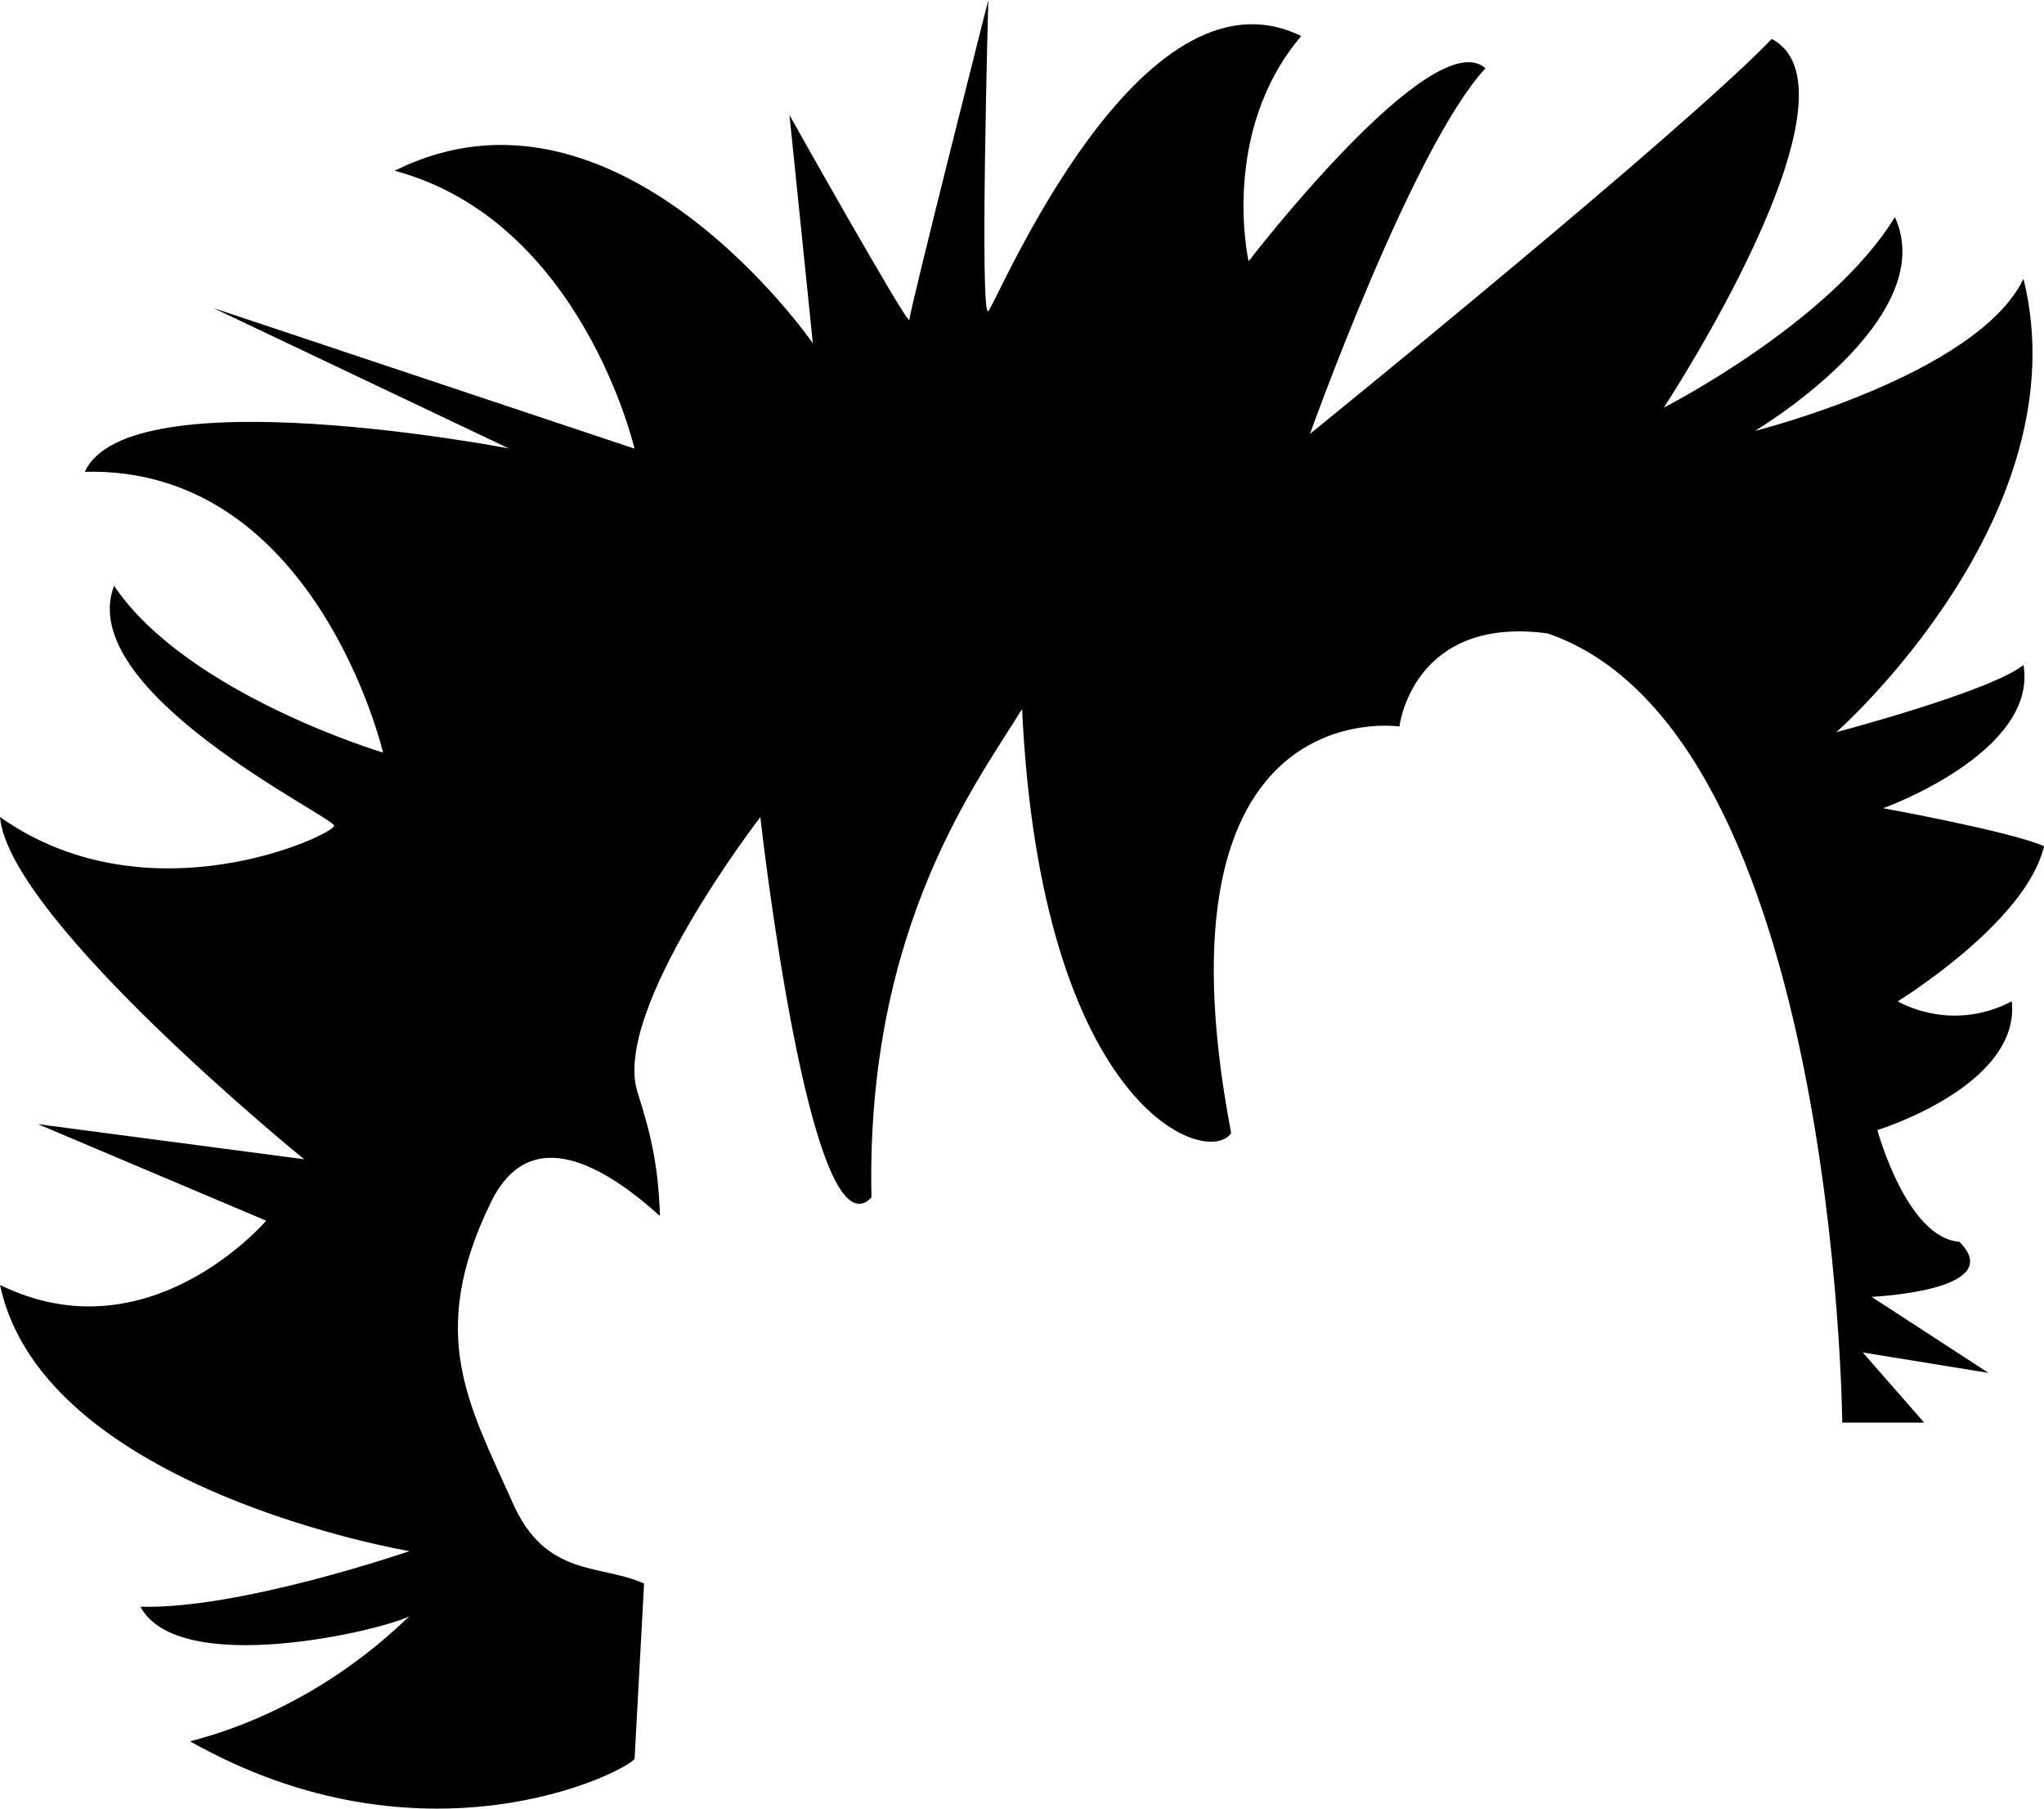
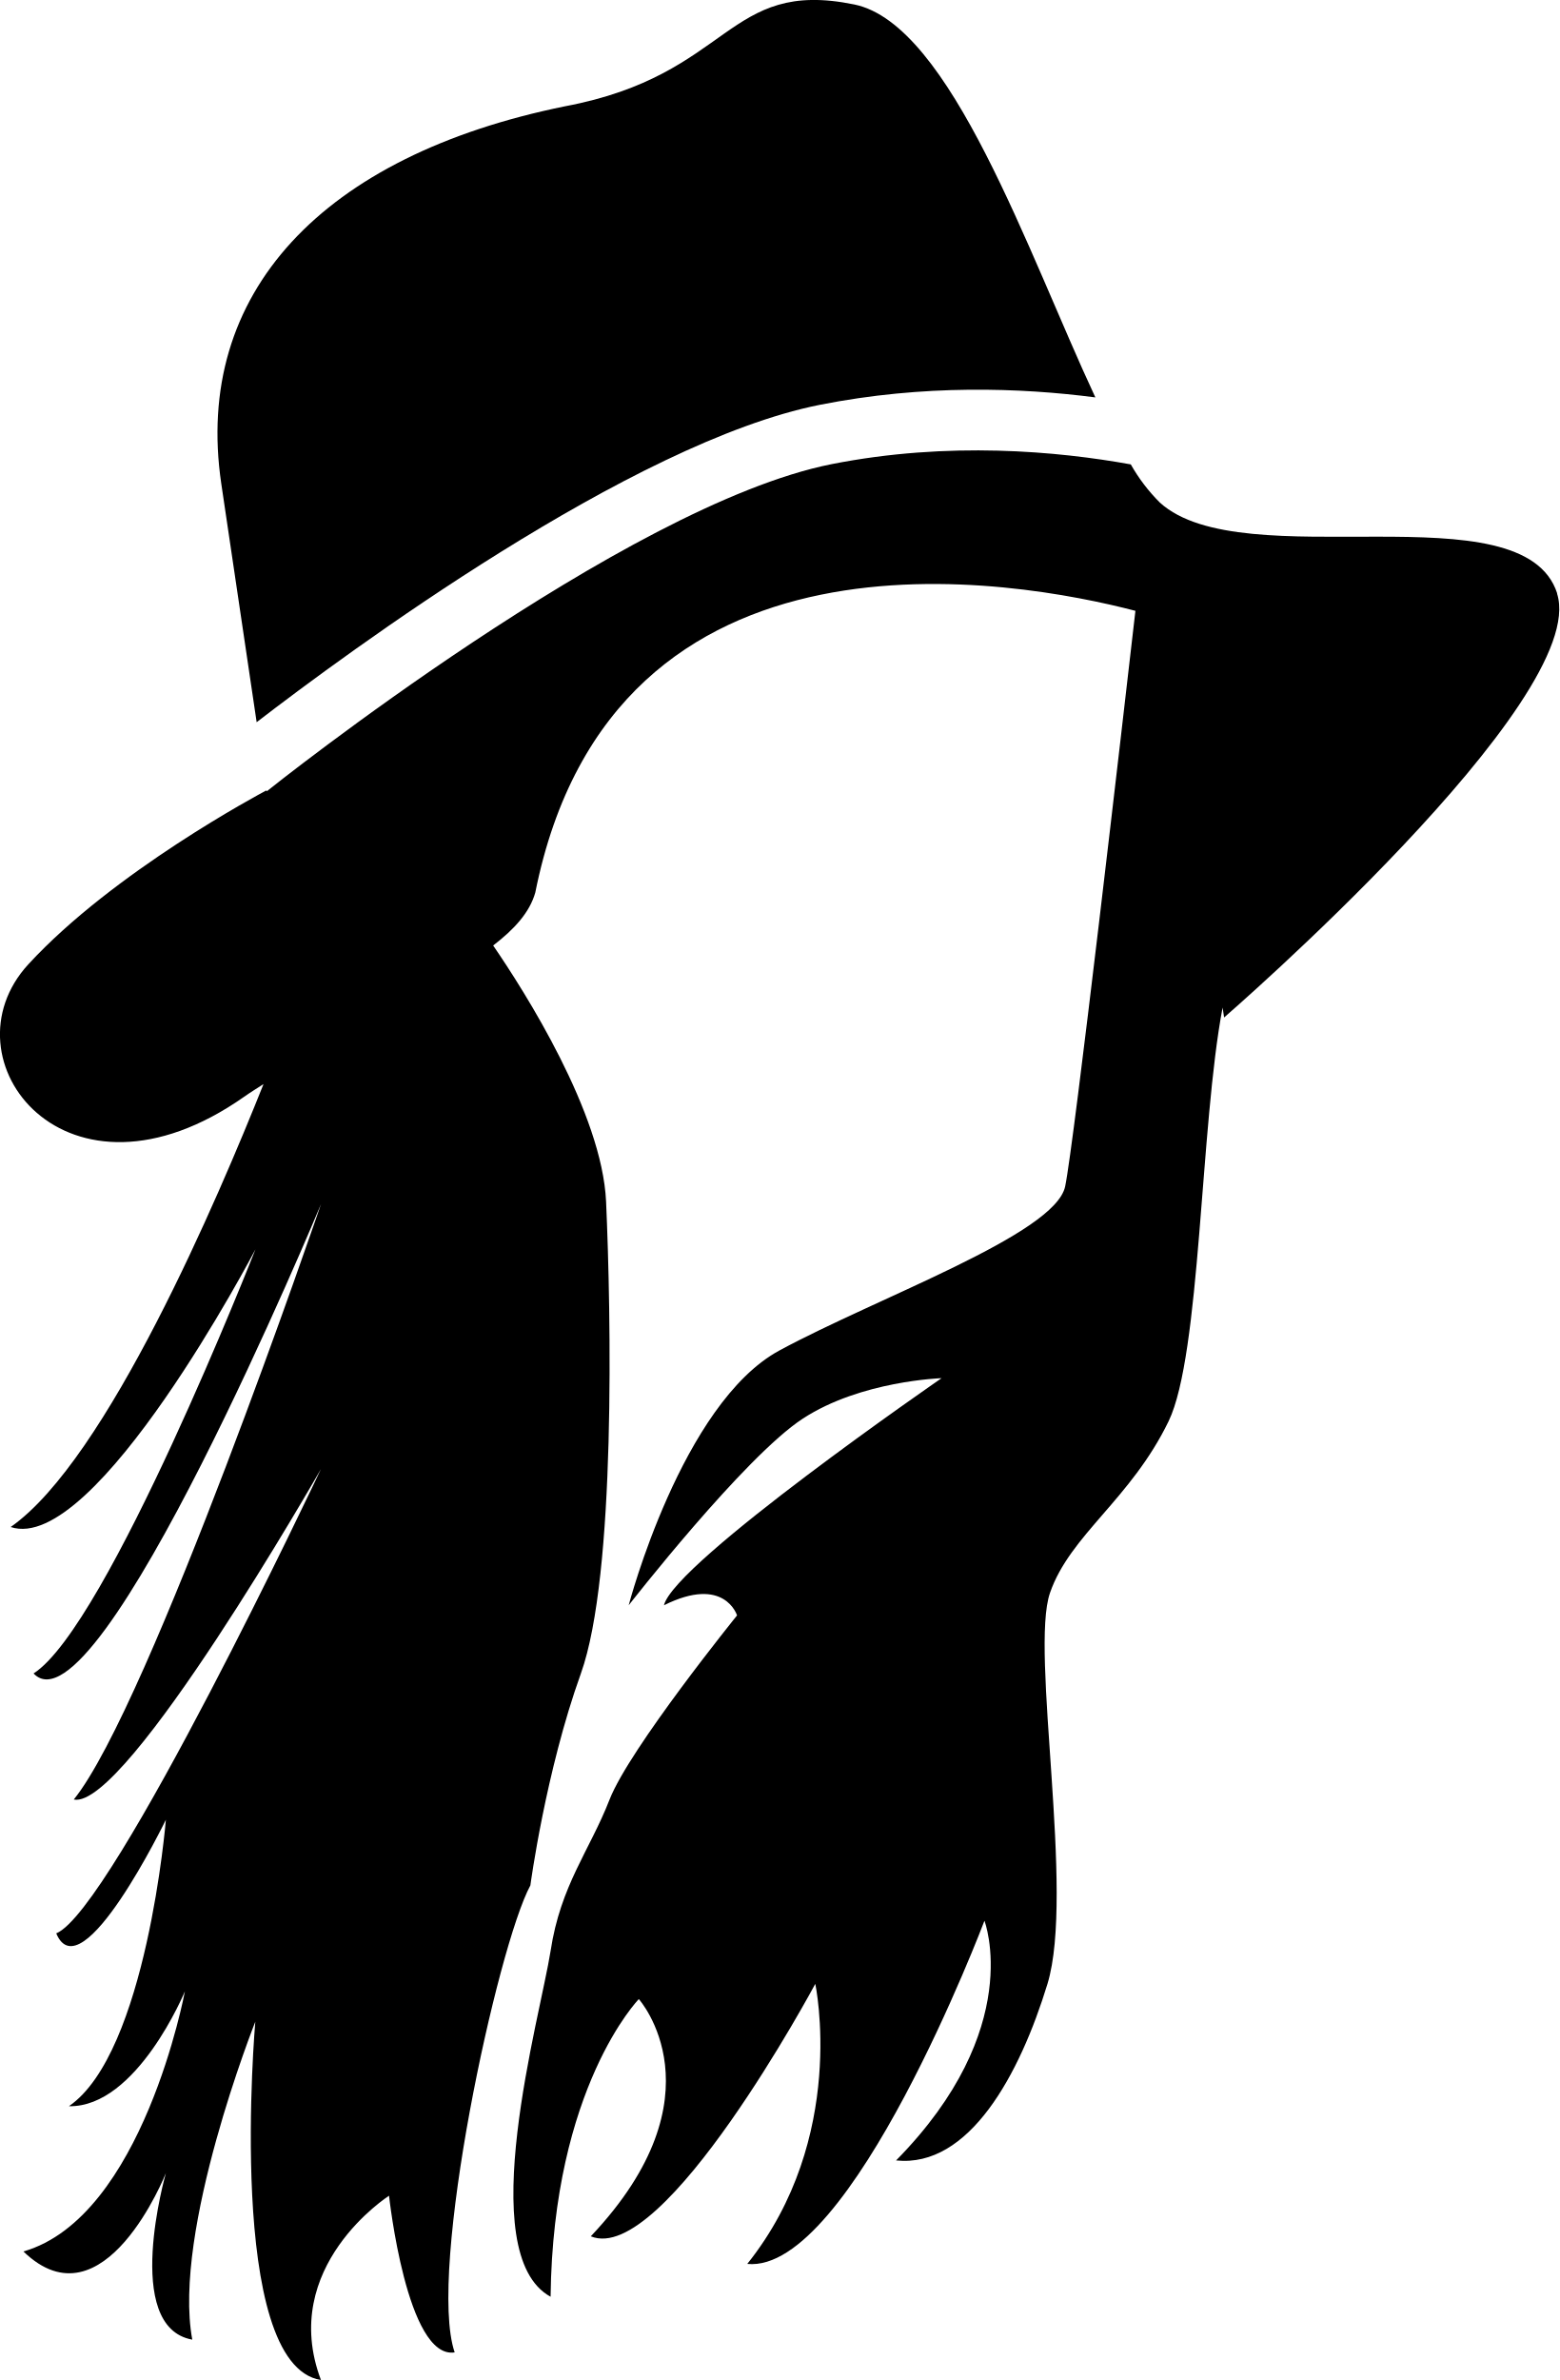
- <svg xmlns="http://www.w3.org/2000/svg" version="1.1" id="Layer_1" x="0px" y="0px" width="31.418px" height="27.792px" viewBox="0 0 31.418 27.792" style="enable-background:new 0 0 31.418 27.792;" xml:space="preserve">
-   <path d="M30.923,15.387c-0.944,0.494-1.753,0-1.753,0s1.978-1.214,2.248-2.383c-0.495-0.225-2.472-0.584-2.472-0.584  s2.382-0.854,2.157-2.202c-0.494,0.404-2.876,1.033-2.876,1.033s3.775-3.325,2.876-6.966c-0.719,1.482-4.129,2.337-4.129,2.337  s2.871-1.708,2.152-3.287c-0.989,1.624-3.551,2.928-3.551,2.928s3.191-4.854,1.659-5.664c-1.435,1.483-7.098,6.068-7.098,6.068  s1.573-4.405,2.697-5.618c-0.809-0.72-3.641,2.966-3.641,2.966s-0.45-1.978,0.809-3.461c-2.485-1.218-4.674,4.091-4.81,4.226  c-0.135,0.135,0-4.779,0-4.779s-1.213,4.779-1.213,4.914s-1.843-3.146-1.843-3.146l0.359,3.506c0,0-3.011-4.359-6.427-2.651  c2.876,0.771,3.686,4.27,3.686,4.27L3.281,4.734l4.54,2.157c0,0-5.843-1.124-6.517,0.359c3.551-0.09,4.584,4.315,4.584,4.315  s-3.011-0.899-4.135-2.563c-0.621,1.63,3.383,3.552,3.383,3.687S2.292,14.173,0,12.555c0.135,1.573,4.675,5.259,4.675,5.259  l-4.09-0.539l3.506,1.483c0,0-1.798,2.112-4.09,0.988c0.661,3.146,6.292,4.09,6.292,4.09s-2.607,0.899-4.135,0.854  c0.596,1.107,3.734,0.359,4.134,0.146c-0.239,0.224-1.435,1.42-3.37,1.923c3.582,2.022,6.652,0.494,6.832,0.27  c0,0,0.064-1.186,0.146-2.695c-0.679-0.305-1.508-0.088-2.019-1.238c-0.667-1.5-1.333-2.583-0.333-4.625  c0.61-1.246,1.762-0.536,2.596,0.215c-0.023-0.724-0.122-1.21-0.345-1.903c-0.404-1.259,1.888-4.226,1.888-4.226  s0.764,6.832,1.708,5.844c-0.09-4.181,1.659-6.424,2.315-7.507c0.292,6.158,2.854,7.057,3.214,6.518  c-1.304-6.832,2.586-6.248,2.586-6.248s0.2-1.708,2.277-1.431c4.44,1.521,4.53,12.128,4.53,12.128h1.259l-0.944-1.078l1.933,0.314  l-1.798-1.169c0,0,2.112-0.09,1.348-0.847c-0.809-0.058-1.258-1.715-1.258-1.715S31.058,16.689,30.923,15.387z" />
-   <g>
- </g>
-   <g>
- </g>
-   <g>
- </g>
-   <g>
- </g>
-   <g>
- </g>
-   <g>
- </g>
-   <g>
- </g>
-   <g>
- </g>
-   <g>
- </g>
-   <g>
- </g>
-   <g>
- </g>
-   <g>
- </g>
-   <g>
- </g>
-   <g>
- </g>
-   <g>
- </g>
+ <svg xmlns="http://www.w3.org/2000/svg" width="20.908" height="31.903" viewBox="0 0 20.908 31.903">
+   <path d="M3.442 9.68c1.195-.92 5.024-3.75 7.547-4.253 1.396-.277 2.697-.23 3.697-.1-.905-1.938-1.936-5-3.232-5.267-1.725-.354-1.638.944-3.88 1.365-3.248.66-4.986 2.503-4.607 5.06l.474 3.196z" />
+   <path d="M20.878 7.955c-.456-1.42-4.21-.203-5.327-1.218a2.363 2.363 0 0 1-.39-.512c-.974-.176-2.44-.314-4.013-.003-2.764.55-7.523 4.345-7.57 4.384l-.008-.01c-.075.04-2.046 1.087-3.19 2.33-1.167 1.27.507 3.45 2.893 1.776.088-.062.17-.112.26-.17-.6 1.504-2.1 5.038-3.39 5.937 1.135.38 3.282-3.722 3.282-3.722S1.44 21.8.45 22.432c.862.912 3.854-6.292 3.854-6.292s-2.3 6.73-3.315 7.982c.7.147 3.314-4.43 3.314-4.43S1.51 25.61.754 25.916c.338.81 1.47-1.523 1.47-1.523s-.257 3.125-1.3 3.84c.912.018 1.555-1.54 1.555-1.54S1.915 29.722.314 30.18c1.08 1.046 1.91-1.05 1.91-1.05s-.592 2.063.354 2.232c-.27-1.455.845-4.262.845-4.262s-.405 4.6.88 4.803c-.574-1.52.913-2.47.913-2.47s.238 2.2.88 2.1c-.372-1.085.574-5.448 1.015-6.26 0 0 .203-1.522.677-2.84.473-1.32.404-4.84.338-6.327-.054-1.184-1.09-2.814-1.514-3.432.287-.22.49-.445.565-.71 1.04-5.2 6.478-4.185 8.046-3.776-.166 1.445-.824 7.156-.942 7.716-.136.642-2.518 1.488-3.83 2.198-1.312.71-2.022 3.416-2.022 3.416s1.555-1.995 2.335-2.502c.777-.508 1.86-.542 1.86-.542s-3.585 2.47-3.722 3.044c.813-.406.98.136.98.136s-1.444 1.786-1.71 2.47c-.267.684-.657 1.148-.79 2.028-.138.88-1.05 4.06 0 4.635.033-2.808 1.183-3.99 1.183-3.99s1.15 1.284-.644 3.18c.98.405 3.01-3.384 3.01-3.384s.44 2.063-.912 3.754c1.387.137 3.18-4.6 3.18-4.6s.556 1.446-1.185 3.213c.98.102 1.658-1.15 2.03-2.367.37-1.218-.237-4.465.034-5.242.27-.778 1.082-1.252 1.59-2.3.432-.893.422-3.963.724-5.545l.02.133s4.92-4.262 4.464-5.683z" />
</svg>
